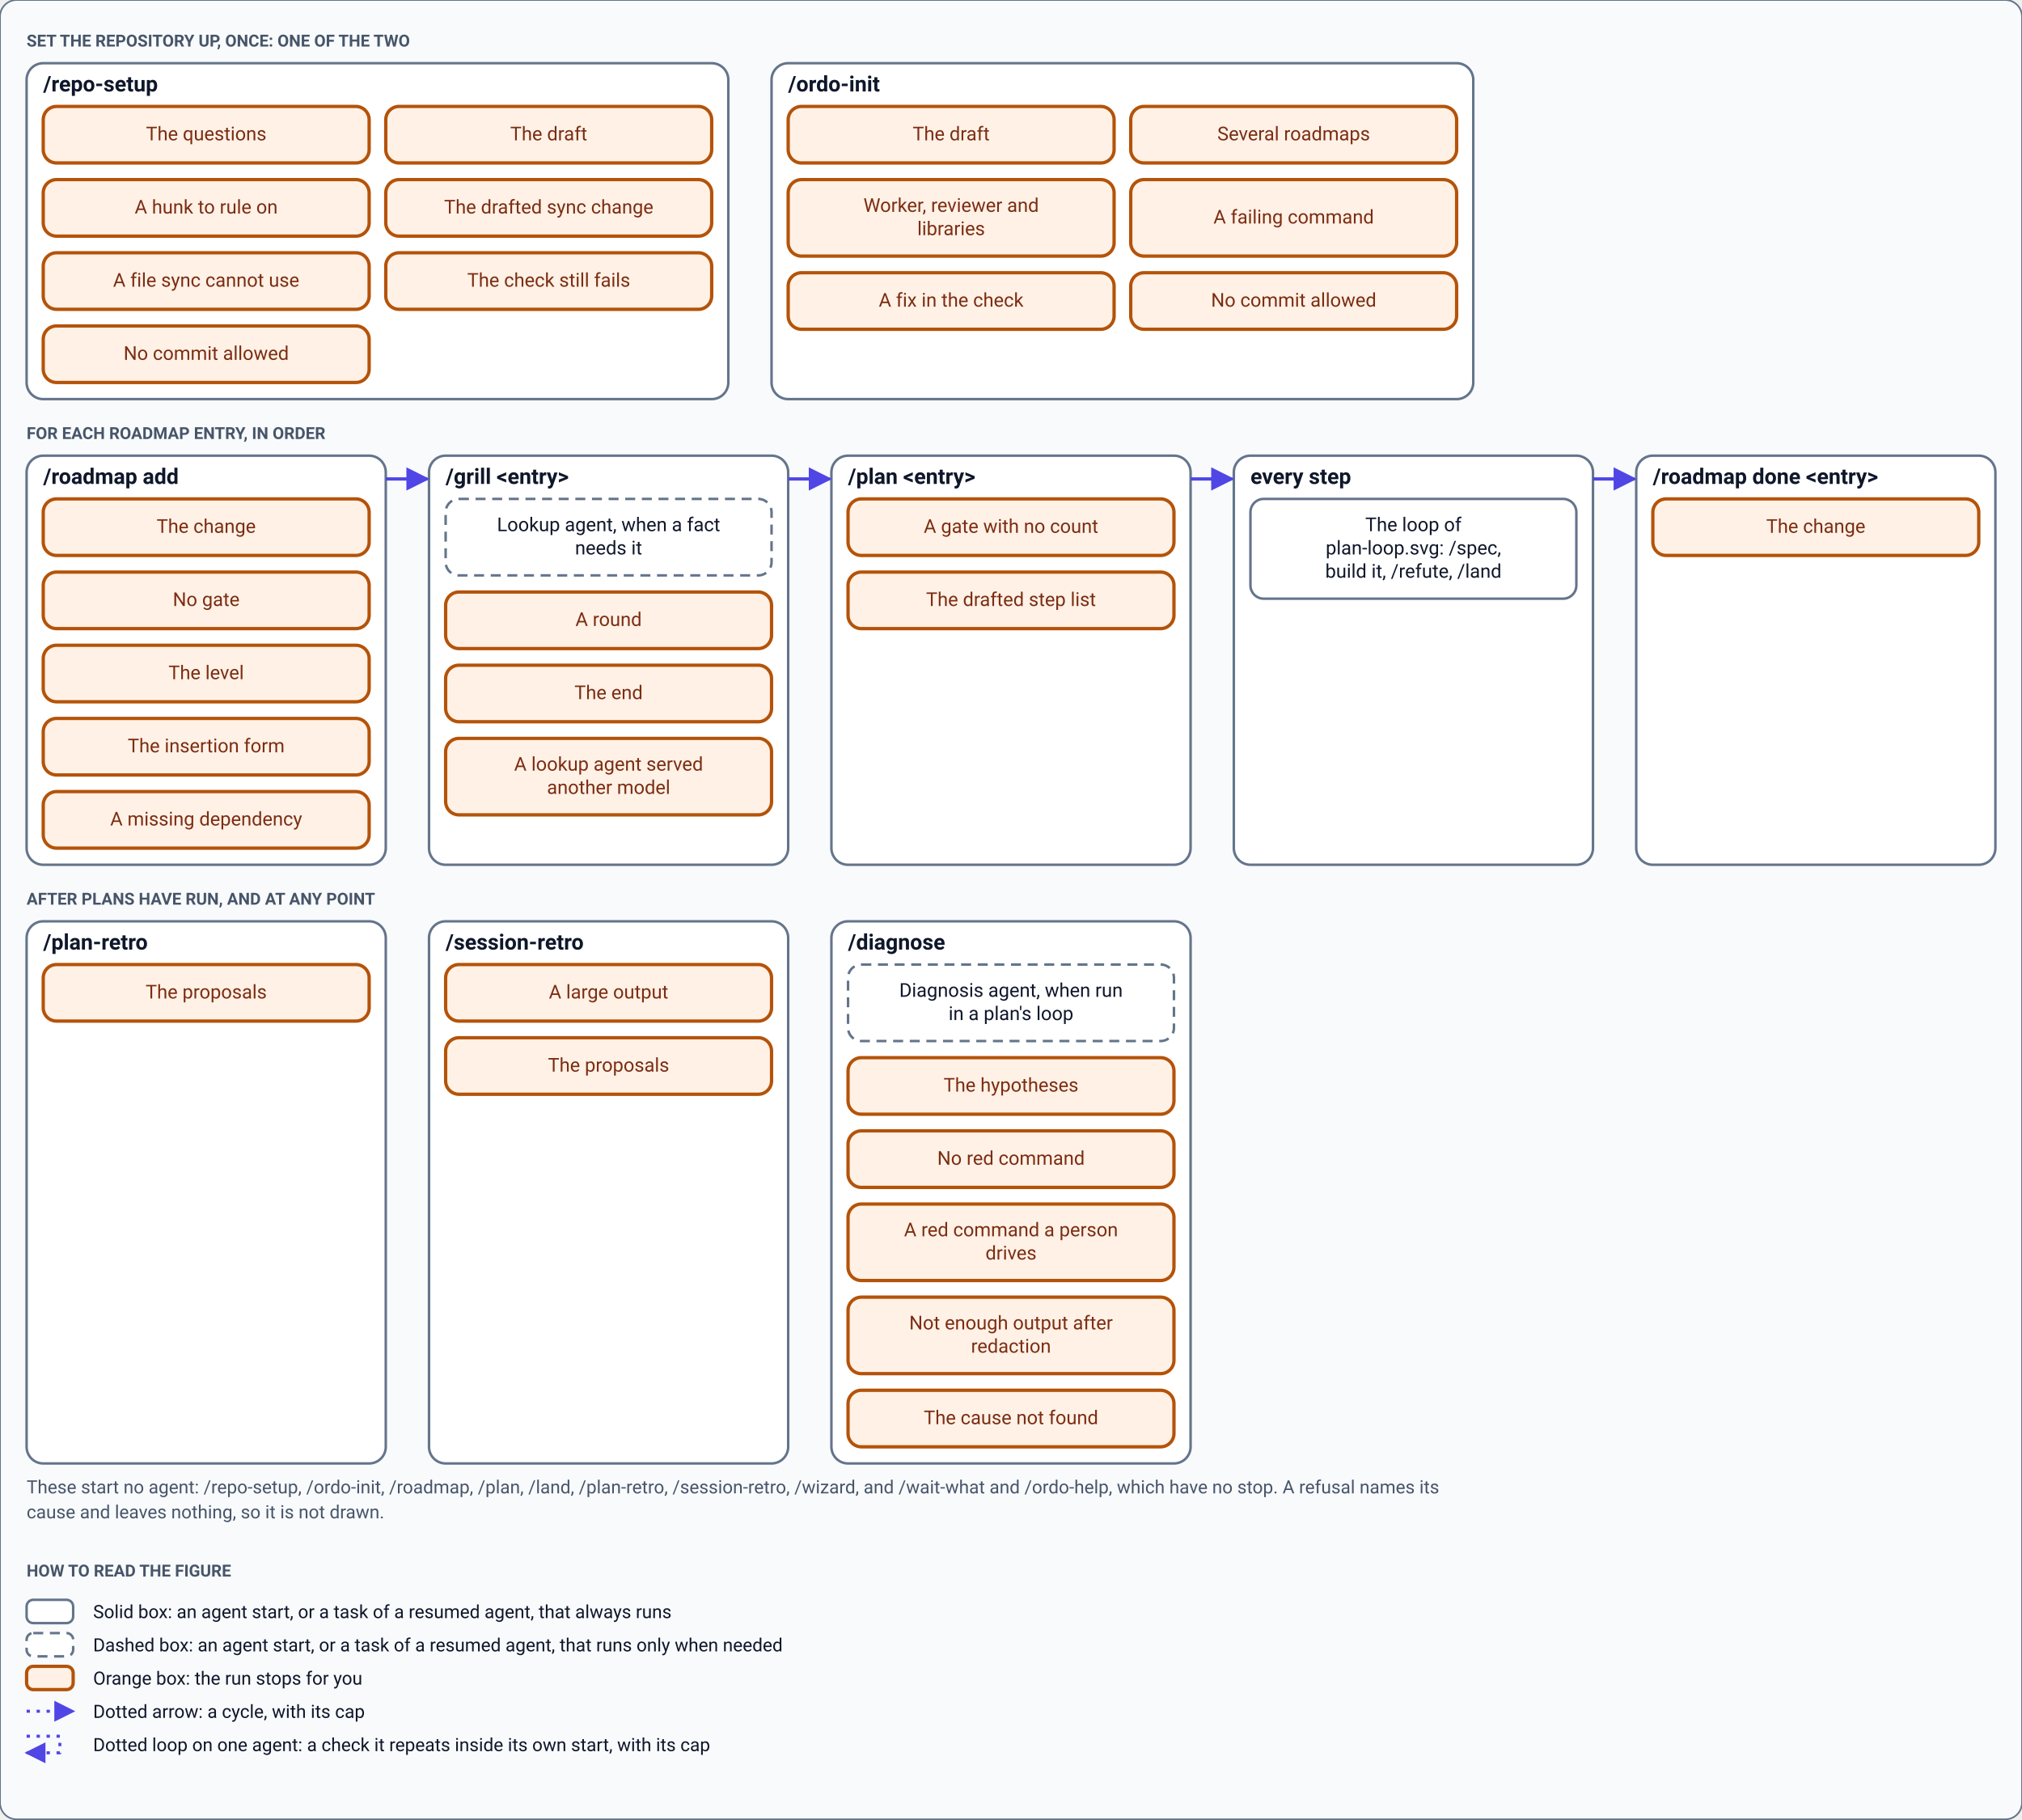
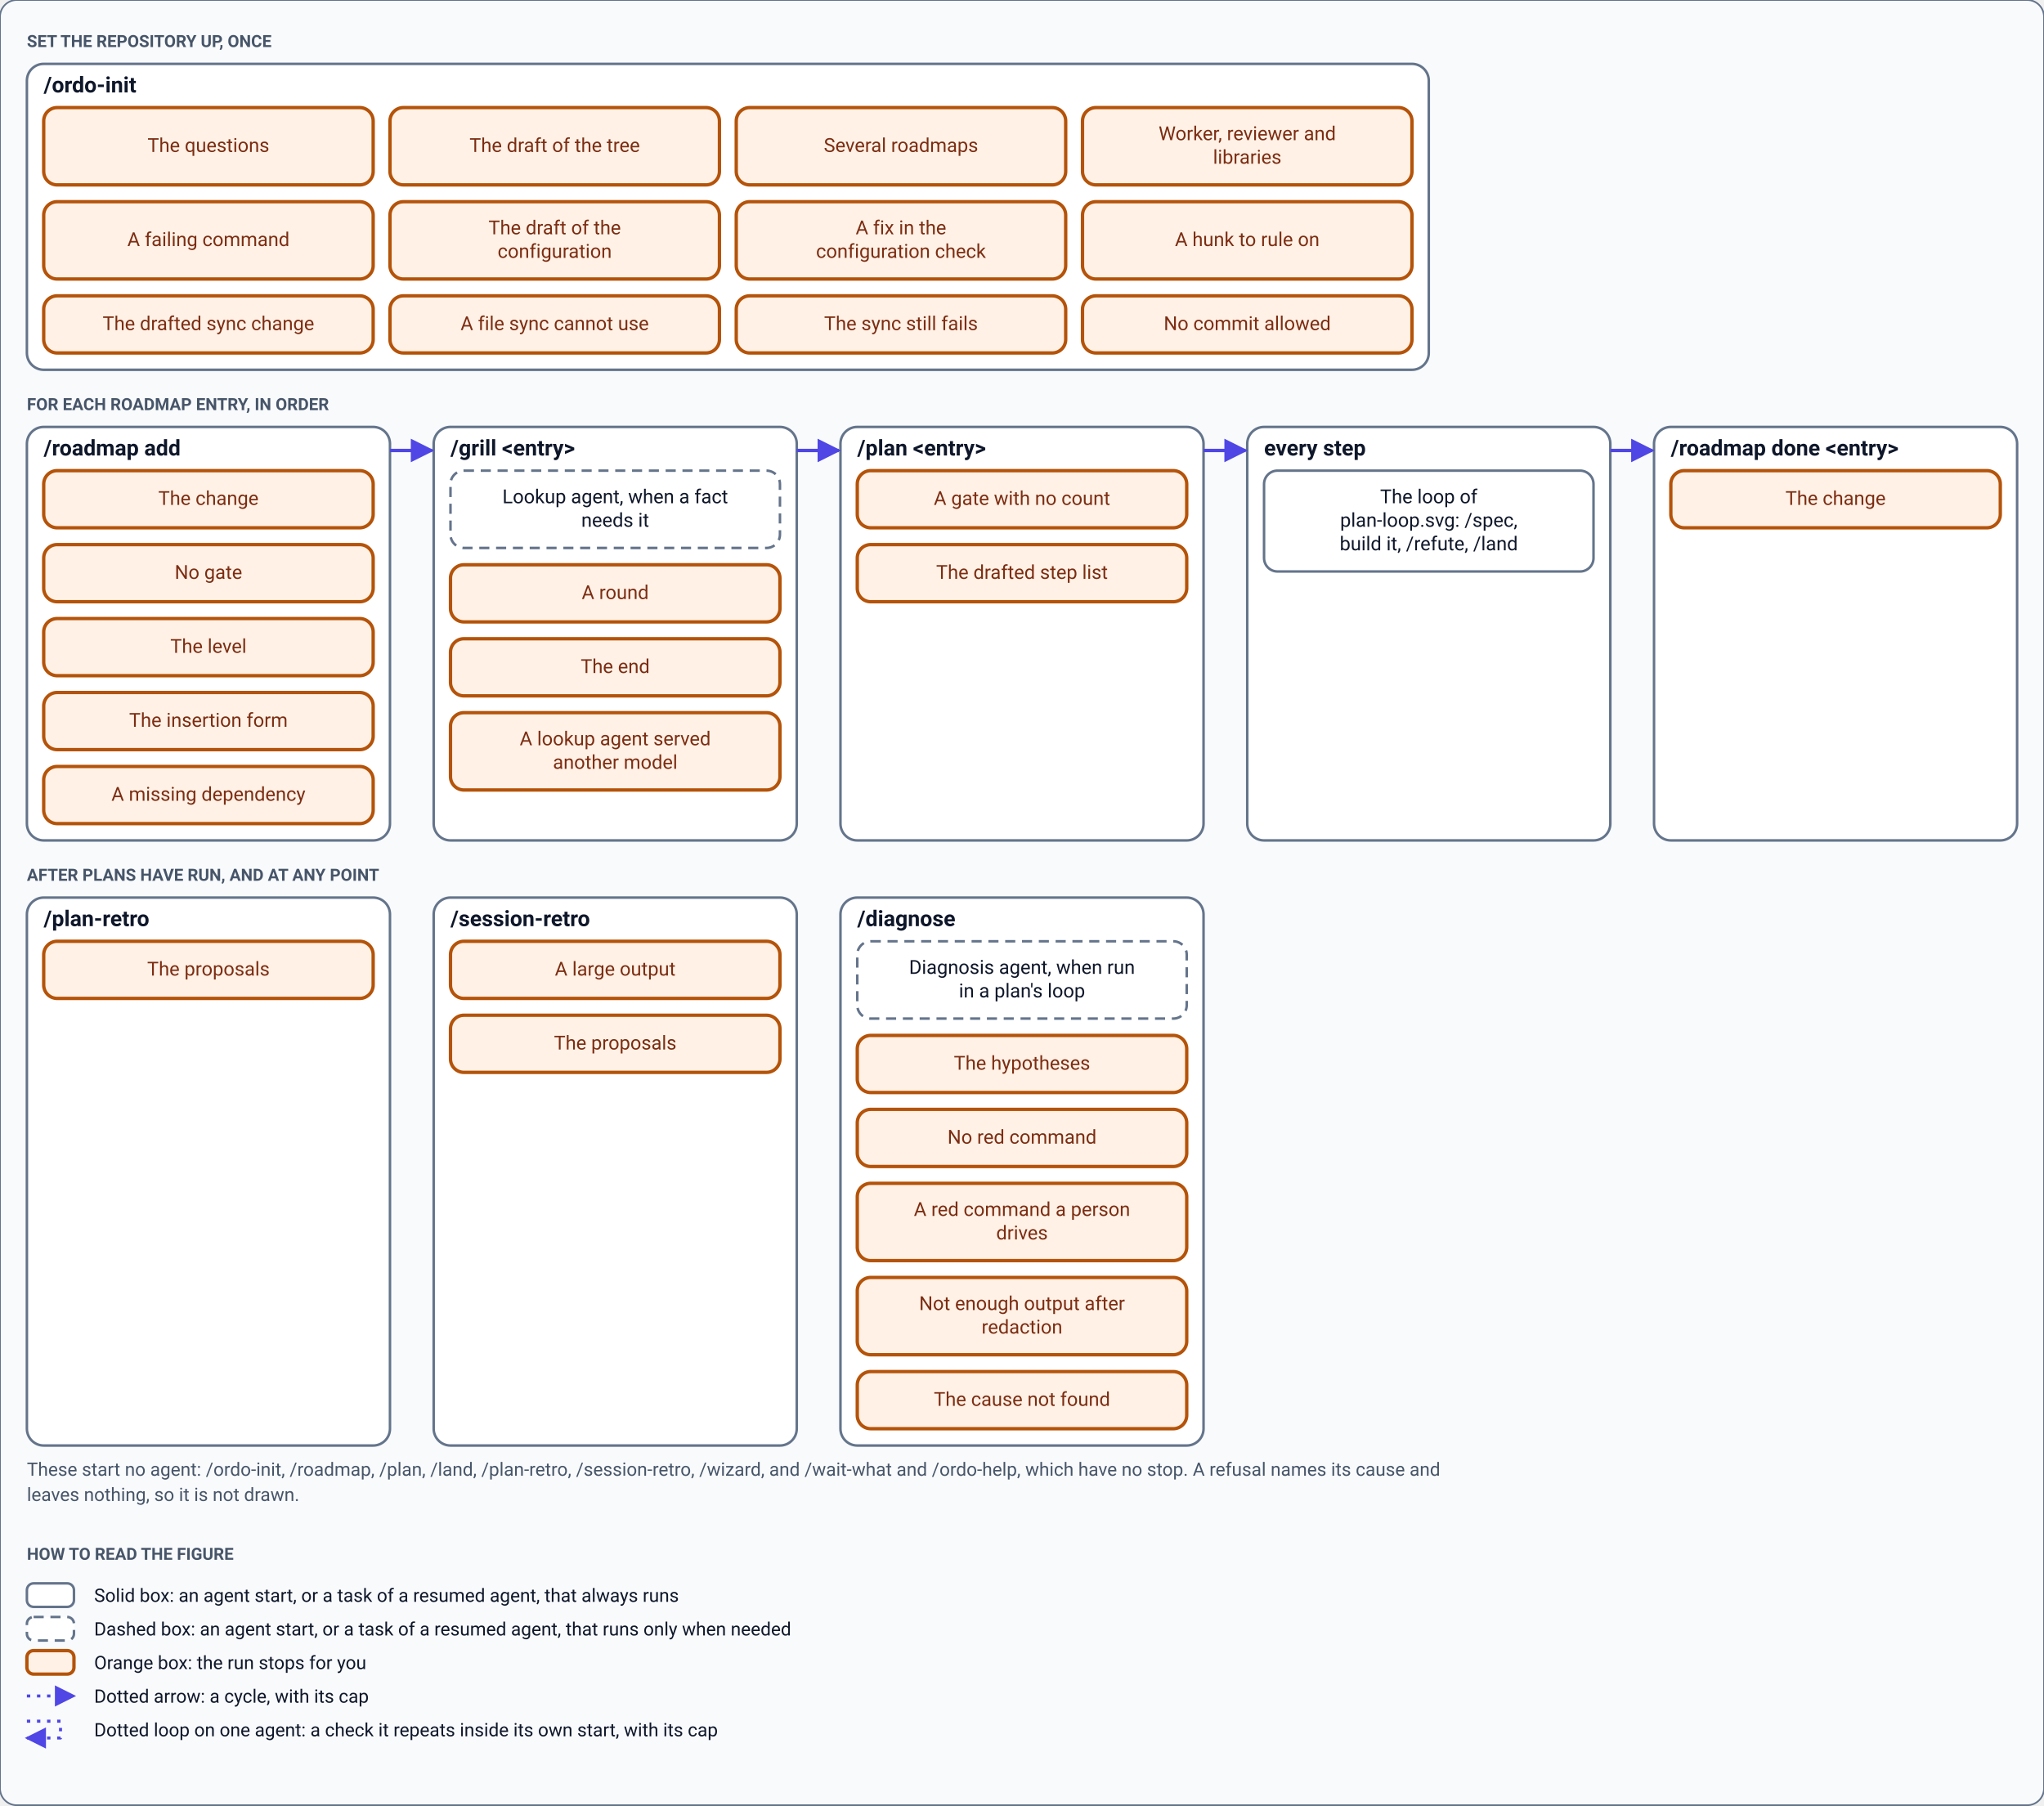
- <svg xmlns="http://www.w3.org/2000/svg" viewBox="0 0 1216 1094" width="1216" height="1094" role="img" aria-label="The pipeline of one roadmap entry, lane by lane: /repo-setup; /ordo-init; /roadmap add; /grill &lt;entry&gt;; /plan &lt;entry&gt;; every step; /roadmap done &lt;entry&gt;; /plan-retro; /session-retro; /diagnose. Boxes: The questions; The draft; A hunk to rule on; The drafted sync change; A file sync cannot use; The check still fails; No commit allowed; The draft; Several roadmaps; Worker, reviewer and libraries; A failing command; A fix in the check; No commit allowed; The change; No gate; The level; The insertion form; A missing dependency; Lookup agent, when a fact needs it; A round; The end; A lookup agent served another model; A gate with no count; The drafted step list; The loop of plan-loop.svg: /spec, build it, /refute, /land; The change; The proposals; A large output; The proposals; Diagnosis agent, when run in a plan's loop; The hypotheses; No red command; A red command a person drives; Not enough output after redaction; The cause not found.">
+ <svg xmlns="http://www.w3.org/2000/svg" viewBox="0 0 1216 1074" width="1216" height="1074" role="img" aria-label="The pipeline of one roadmap entry, lane by lane: /ordo-init; /roadmap add; /grill &lt;entry&gt;; /plan &lt;entry&gt;; every step; /roadmap done &lt;entry&gt;; /plan-retro; /session-retro; /diagnose. Boxes: The questions; The draft of the tree; Several roadmaps; Worker, reviewer and libraries; A failing command; The draft of the configuration; A fix in the configuration check; A hunk to rule on; The drafted sync change; A file sync cannot use; The sync still fails; No commit allowed; The change; No gate; The level; The insertion form; A missing dependency; Lookup agent, when a fact needs it; A round; The end; A lookup agent served another model; A gate with no count; The drafted step list; The loop of plan-loop.svg: /spec, build it, /refute, /land; The change; The proposals; A large output; The proposals; Diagnosis agent, when run in a plan's loop; The hypotheses; No red command; A red command a person drives; Not enough output after redaction; The cause not found.">
  <defs>
    <marker id="arrow" viewBox="0 0 10 10" refX="9" refY="5" markerWidth="7" markerHeight="7" orient="auto">
      <path d="M0,0 L10,5 L0,10 z" fill="#4f46e5" />
    </marker>
  </defs>
-   <rect x="0" y="0" width="1216" height="1094" rx="10" fill="#f8fafc" stroke="#64748b" />
-   <text x="16" y="28" font-family="ui-sans-serif, -apple-system, 'Segoe UI', Roboto, Helvetica, Arial, sans-serif" font-size="10" fill="#475569" font-weight="700" text-anchor="start">SET THE REPOSITORY UP, ONCE: ONE OF THE TWO</text>
-   <rect x="16" y="38" width="422" height="202" rx="10" fill="#ffffff" stroke="#64748b" stroke-width="1.5" />
-   <text x="26" y="55" font-family="ui-sans-serif, -apple-system, 'Segoe UI', Roboto, Helvetica, Arial, sans-serif" font-size="13" fill="#0f172a" font-weight="700" text-anchor="start">/repo-setup</text>
-   <rect x="26" y="64" width="196" height="34" rx="8" fill="#fff1e6" stroke="#b45309" stroke-width="2" />
-   <text x="124" y="84.4" font-family="ui-sans-serif, -apple-system, 'Segoe UI', Roboto, Helvetica, Arial, sans-serif" font-size="11.5" fill="#7c2d12" font-weight="400" text-anchor="middle">The questions</text>
-   <rect x="232" y="64" width="196" height="34" rx="8" fill="#fff1e6" stroke="#b45309" stroke-width="2" />
-   <text x="330" y="84.4" font-family="ui-sans-serif, -apple-system, 'Segoe UI', Roboto, Helvetica, Arial, sans-serif" font-size="11.5" fill="#7c2d12" font-weight="400" text-anchor="middle">The draft</text>
-   <rect x="26" y="108" width="196" height="34" rx="8" fill="#fff1e6" stroke="#b45309" stroke-width="2" />
-   <text x="124" y="128.4" font-family="ui-sans-serif, -apple-system, 'Segoe UI', Roboto, Helvetica, Arial, sans-serif" font-size="11.5" fill="#7c2d12" font-weight="400" text-anchor="middle">A hunk to rule on</text>
-   <rect x="232" y="108" width="196" height="34" rx="8" fill="#fff1e6" stroke="#b45309" stroke-width="2" />
-   <text x="330" y="128.4" font-family="ui-sans-serif, -apple-system, 'Segoe UI', Roboto, Helvetica, Arial, sans-serif" font-size="11.5" fill="#7c2d12" font-weight="400" text-anchor="middle">The drafted sync change</text>
-   <rect x="26" y="152" width="196" height="34" rx="8" fill="#fff1e6" stroke="#b45309" stroke-width="2" />
-   <text x="124" y="172.4" font-family="ui-sans-serif, -apple-system, 'Segoe UI', Roboto, Helvetica, Arial, sans-serif" font-size="11.5" fill="#7c2d12" font-weight="400" text-anchor="middle">A file sync cannot use</text>
-   <rect x="232" y="152" width="196" height="34" rx="8" fill="#fff1e6" stroke="#b45309" stroke-width="2" />
-   <text x="330" y="172.4" font-family="ui-sans-serif, -apple-system, 'Segoe UI', Roboto, Helvetica, Arial, sans-serif" font-size="11.5" fill="#7c2d12" font-weight="400" text-anchor="middle">The check still fails</text>
-   <rect x="26" y="196" width="196" height="34" rx="8" fill="#fff1e6" stroke="#b45309" stroke-width="2" />
-   <text x="124" y="216.4" font-family="ui-sans-serif, -apple-system, 'Segoe UI', Roboto, Helvetica, Arial, sans-serif" font-size="11.5" fill="#7c2d12" font-weight="400" text-anchor="middle">No commit allowed</text>
-   <rect x="464" y="38" width="422" height="202" rx="10" fill="#ffffff" stroke="#64748b" stroke-width="1.5" />
-   <text x="474" y="55" font-family="ui-sans-serif, -apple-system, 'Segoe UI', Roboto, Helvetica, Arial, sans-serif" font-size="13" fill="#0f172a" font-weight="700" text-anchor="start">/ordo-init</text>
-   <rect x="474" y="64" width="196" height="34" rx="8" fill="#fff1e6" stroke="#b45309" stroke-width="2" />
-   <text x="572" y="84.4" font-family="ui-sans-serif, -apple-system, 'Segoe UI', Roboto, Helvetica, Arial, sans-serif" font-size="11.5" fill="#7c2d12" font-weight="400" text-anchor="middle">The draft</text>
-   <rect x="680" y="64" width="196" height="34" rx="8" fill="#fff1e6" stroke="#b45309" stroke-width="2" />
-   <text x="778" y="84.4" font-family="ui-sans-serif, -apple-system, 'Segoe UI', Roboto, Helvetica, Arial, sans-serif" font-size="11.5" fill="#7c2d12" font-weight="400" text-anchor="middle">Several roadmaps</text>
-   <rect x="474" y="108" width="196" height="46" rx="8" fill="#fff1e6" stroke="#b45309" stroke-width="2" />
-   <text x="572" y="127.4" font-family="ui-sans-serif, -apple-system, 'Segoe UI', Roboto, Helvetica, Arial, sans-serif" font-size="11.5" fill="#7c2d12" font-weight="400" text-anchor="middle">Worker, reviewer and</text>
-   <text x="572" y="141.4" font-family="ui-sans-serif, -apple-system, 'Segoe UI', Roboto, Helvetica, Arial, sans-serif" font-size="11.5" fill="#7c2d12" font-weight="400" text-anchor="middle">libraries</text>
-   <rect x="680" y="108" width="196" height="46" rx="8" fill="#fff1e6" stroke="#b45309" stroke-width="2" />
-   <text x="778" y="134.4" font-family="ui-sans-serif, -apple-system, 'Segoe UI', Roboto, Helvetica, Arial, sans-serif" font-size="11.5" fill="#7c2d12" font-weight="400" text-anchor="middle">A failing command</text>
-   <rect x="474" y="164" width="196" height="34" rx="8" fill="#fff1e6" stroke="#b45309" stroke-width="2" />
-   <text x="572" y="184.4" font-family="ui-sans-serif, -apple-system, 'Segoe UI', Roboto, Helvetica, Arial, sans-serif" font-size="11.5" fill="#7c2d12" font-weight="400" text-anchor="middle">A fix in the check</text>
-   <rect x="680" y="164" width="196" height="34" rx="8" fill="#fff1e6" stroke="#b45309" stroke-width="2" />
-   <text x="778" y="184.4" font-family="ui-sans-serif, -apple-system, 'Segoe UI', Roboto, Helvetica, Arial, sans-serif" font-size="11.5" fill="#7c2d12" font-weight="400" text-anchor="middle">No commit allowed</text>
-   <text x="16" y="264" font-family="ui-sans-serif, -apple-system, 'Segoe UI', Roboto, Helvetica, Arial, sans-serif" font-size="10" fill="#475569" font-weight="700" text-anchor="start">FOR EACH ROADMAP ENTRY, IN ORDER</text>
-   <rect x="16" y="274" width="216" height="246" rx="10" fill="#ffffff" stroke="#64748b" stroke-width="1.5" />
-   <text x="26" y="291" font-family="ui-sans-serif, -apple-system, 'Segoe UI', Roboto, Helvetica, Arial, sans-serif" font-size="13" fill="#0f172a" font-weight="700" text-anchor="start">/roadmap add</text>
-   <rect x="26" y="300" width="196" height="34" rx="8" fill="#fff1e6" stroke="#b45309" stroke-width="2" />
-   <text x="124" y="320.4" font-family="ui-sans-serif, -apple-system, 'Segoe UI', Roboto, Helvetica, Arial, sans-serif" font-size="11.5" fill="#7c2d12" font-weight="400" text-anchor="middle">The change</text>
-   <rect x="26" y="344" width="196" height="34" rx="8" fill="#fff1e6" stroke="#b45309" stroke-width="2" />
-   <text x="124" y="364.4" font-family="ui-sans-serif, -apple-system, 'Segoe UI', Roboto, Helvetica, Arial, sans-serif" font-size="11.5" fill="#7c2d12" font-weight="400" text-anchor="middle">No gate</text>
-   <rect x="26" y="388" width="196" height="34" rx="8" fill="#fff1e6" stroke="#b45309" stroke-width="2" />
-   <text x="124" y="408.4" font-family="ui-sans-serif, -apple-system, 'Segoe UI', Roboto, Helvetica, Arial, sans-serif" font-size="11.5" fill="#7c2d12" font-weight="400" text-anchor="middle">The level</text>
-   <rect x="26" y="432" width="196" height="34" rx="8" fill="#fff1e6" stroke="#b45309" stroke-width="2" />
-   <text x="124" y="452.4" font-family="ui-sans-serif, -apple-system, 'Segoe UI', Roboto, Helvetica, Arial, sans-serif" font-size="11.5" fill="#7c2d12" font-weight="400" text-anchor="middle">The insertion form</text>
-   <rect x="26" y="476" width="196" height="34" rx="8" fill="#fff1e6" stroke="#b45309" stroke-width="2" />
-   <text x="124" y="496.4" font-family="ui-sans-serif, -apple-system, 'Segoe UI', Roboto, Helvetica, Arial, sans-serif" font-size="11.5" fill="#7c2d12" font-weight="400" text-anchor="middle">A missing dependency</text>
-   <rect x="258" y="274" width="216" height="246" rx="10" fill="#ffffff" stroke="#64748b" stroke-width="1.5" />
-   <text x="268" y="291" font-family="ui-sans-serif, -apple-system, 'Segoe UI', Roboto, Helvetica, Arial, sans-serif" font-size="13" fill="#0f172a" font-weight="700" text-anchor="start">/grill &lt;entry&gt;</text>
-   <rect x="268" y="300" width="196" height="46" rx="8" fill="#ffffff" stroke="#64748b" stroke-width="1.5" stroke-dasharray="6 4" />
-   <text x="366" y="319.4" font-family="ui-sans-serif, -apple-system, 'Segoe UI', Roboto, Helvetica, Arial, sans-serif" font-size="11.5" fill="#0f172a" font-weight="400" text-anchor="middle">Lookup agent, when a fact</text>
-   <text x="366" y="333.4" font-family="ui-sans-serif, -apple-system, 'Segoe UI', Roboto, Helvetica, Arial, sans-serif" font-size="11.5" fill="#0f172a" font-weight="400" text-anchor="middle">needs it</text>
-   <rect x="268" y="356" width="196" height="34" rx="8" fill="#fff1e6" stroke="#b45309" stroke-width="2" />
-   <text x="366" y="376.4" font-family="ui-sans-serif, -apple-system, 'Segoe UI', Roboto, Helvetica, Arial, sans-serif" font-size="11.5" fill="#7c2d12" font-weight="400" text-anchor="middle">A round</text>
-   <rect x="268" y="400" width="196" height="34" rx="8" fill="#fff1e6" stroke="#b45309" stroke-width="2" />
-   <text x="366" y="420.4" font-family="ui-sans-serif, -apple-system, 'Segoe UI', Roboto, Helvetica, Arial, sans-serif" font-size="11.5" fill="#7c2d12" font-weight="400" text-anchor="middle">The end</text>
-   <rect x="268" y="444" width="196" height="46" rx="8" fill="#fff1e6" stroke="#b45309" stroke-width="2" />
-   <text x="366" y="463.4" font-family="ui-sans-serif, -apple-system, 'Segoe UI', Roboto, Helvetica, Arial, sans-serif" font-size="11.5" fill="#7c2d12" font-weight="400" text-anchor="middle">A lookup agent served</text>
-   <text x="366" y="477.4" font-family="ui-sans-serif, -apple-system, 'Segoe UI', Roboto, Helvetica, Arial, sans-serif" font-size="11.5" fill="#7c2d12" font-weight="400" text-anchor="middle">another model</text>
-   <rect x="500" y="274" width="216" height="246" rx="10" fill="#ffffff" stroke="#64748b" stroke-width="1.5" />
-   <text x="510" y="291" font-family="ui-sans-serif, -apple-system, 'Segoe UI', Roboto, Helvetica, Arial, sans-serif" font-size="13" fill="#0f172a" font-weight="700" text-anchor="start">/plan &lt;entry&gt;</text>
-   <rect x="510" y="300" width="196" height="34" rx="8" fill="#fff1e6" stroke="#b45309" stroke-width="2" />
-   <text x="608" y="320.4" font-family="ui-sans-serif, -apple-system, 'Segoe UI', Roboto, Helvetica, Arial, sans-serif" font-size="11.5" fill="#7c2d12" font-weight="400" text-anchor="middle">A gate with no count</text>
-   <rect x="510" y="344" width="196" height="34" rx="8" fill="#fff1e6" stroke="#b45309" stroke-width="2" />
-   <text x="608" y="364.4" font-family="ui-sans-serif, -apple-system, 'Segoe UI', Roboto, Helvetica, Arial, sans-serif" font-size="11.5" fill="#7c2d12" font-weight="400" text-anchor="middle">The drafted step list</text>
-   <rect x="742" y="274" width="216" height="246" rx="10" fill="#ffffff" stroke="#64748b" stroke-width="1.5" />
-   <text x="752" y="291" font-family="ui-sans-serif, -apple-system, 'Segoe UI', Roboto, Helvetica, Arial, sans-serif" font-size="13" fill="#0f172a" font-weight="700" text-anchor="start">every step</text>
-   <rect x="752" y="300" width="196" height="60" rx="8" fill="#ffffff" stroke="#64748b" stroke-width="1.5" />
-   <text x="850" y="319.4" font-family="ui-sans-serif, -apple-system, 'Segoe UI', Roboto, Helvetica, Arial, sans-serif" font-size="11.5" fill="#0f172a" font-weight="400" text-anchor="middle">The loop of</text>
-   <text x="850" y="333.4" font-family="ui-sans-serif, -apple-system, 'Segoe UI', Roboto, Helvetica, Arial, sans-serif" font-size="11.5" fill="#0f172a" font-weight="400" text-anchor="middle">plan-loop.svg: /spec,</text>
-   <text x="850" y="347.4" font-family="ui-sans-serif, -apple-system, 'Segoe UI', Roboto, Helvetica, Arial, sans-serif" font-size="11.5" fill="#0f172a" font-weight="400" text-anchor="middle">build it, /refute, /land</text>
-   <rect x="984" y="274" width="216" height="246" rx="10" fill="#ffffff" stroke="#64748b" stroke-width="1.5" />
-   <text x="994" y="291" font-family="ui-sans-serif, -apple-system, 'Segoe UI', Roboto, Helvetica, Arial, sans-serif" font-size="13" fill="#0f172a" font-weight="700" text-anchor="start">/roadmap done &lt;entry&gt;</text>
-   <rect x="994" y="300" width="196" height="34" rx="8" fill="#fff1e6" stroke="#b45309" stroke-width="2" />
-   <text x="1092" y="320.4" font-family="ui-sans-serif, -apple-system, 'Segoe UI', Roboto, Helvetica, Arial, sans-serif" font-size="11.5" fill="#7c2d12" font-weight="400" text-anchor="middle">The change</text>
-   <path d="M232,288 L257,288" fill="none" stroke="#4f46e5" stroke-width="2" marker-end="url(#arrow)" stroke-linejoin="round" />
-   <path d="M474,288 L499,288" fill="none" stroke="#4f46e5" stroke-width="2" marker-end="url(#arrow)" stroke-linejoin="round" />
-   <path d="M716,288 L741,288" fill="none" stroke="#4f46e5" stroke-width="2" marker-end="url(#arrow)" stroke-linejoin="round" />
-   <path d="M958,288 L983,288" fill="none" stroke="#4f46e5" stroke-width="2" marker-end="url(#arrow)" stroke-linejoin="round" />
-   <text x="16" y="544" font-family="ui-sans-serif, -apple-system, 'Segoe UI', Roboto, Helvetica, Arial, sans-serif" font-size="10" fill="#475569" font-weight="700" text-anchor="start">AFTER PLANS HAVE RUN, AND AT ANY POINT</text>
-   <rect x="16" y="554" width="216" height="326" rx="10" fill="#ffffff" stroke="#64748b" stroke-width="1.5" />
-   <text x="26" y="571" font-family="ui-sans-serif, -apple-system, 'Segoe UI', Roboto, Helvetica, Arial, sans-serif" font-size="13" fill="#0f172a" font-weight="700" text-anchor="start">/plan-retro</text>
-   <rect x="26" y="580" width="196" height="34" rx="8" fill="#fff1e6" stroke="#b45309" stroke-width="2" />
-   <text x="124" y="600.4" font-family="ui-sans-serif, -apple-system, 'Segoe UI', Roboto, Helvetica, Arial, sans-serif" font-size="11.5" fill="#7c2d12" font-weight="400" text-anchor="middle">The proposals</text>
-   <rect x="258" y="554" width="216" height="326" rx="10" fill="#ffffff" stroke="#64748b" stroke-width="1.5" />
-   <text x="268" y="571" font-family="ui-sans-serif, -apple-system, 'Segoe UI', Roboto, Helvetica, Arial, sans-serif" font-size="13" fill="#0f172a" font-weight="700" text-anchor="start">/session-retro</text>
-   <rect x="268" y="580" width="196" height="34" rx="8" fill="#fff1e6" stroke="#b45309" stroke-width="2" />
-   <text x="366" y="600.4" font-family="ui-sans-serif, -apple-system, 'Segoe UI', Roboto, Helvetica, Arial, sans-serif" font-size="11.5" fill="#7c2d12" font-weight="400" text-anchor="middle">A large output</text>
-   <rect x="268" y="624" width="196" height="34" rx="8" fill="#fff1e6" stroke="#b45309" stroke-width="2" />
-   <text x="366" y="644.4" font-family="ui-sans-serif, -apple-system, 'Segoe UI', Roboto, Helvetica, Arial, sans-serif" font-size="11.5" fill="#7c2d12" font-weight="400" text-anchor="middle">The proposals</text>
-   <rect x="500" y="554" width="216" height="326" rx="10" fill="#ffffff" stroke="#64748b" stroke-width="1.5" />
-   <text x="510" y="571" font-family="ui-sans-serif, -apple-system, 'Segoe UI', Roboto, Helvetica, Arial, sans-serif" font-size="13" fill="#0f172a" font-weight="700" text-anchor="start">/diagnose</text>
-   <rect x="510" y="580" width="196" height="46" rx="8" fill="#ffffff" stroke="#64748b" stroke-width="1.5" stroke-dasharray="6 4" />
-   <text x="608" y="599.4" font-family="ui-sans-serif, -apple-system, 'Segoe UI', Roboto, Helvetica, Arial, sans-serif" font-size="11.5" fill="#0f172a" font-weight="400" text-anchor="middle">Diagnosis agent, when run</text>
-   <text x="608" y="613.4" font-family="ui-sans-serif, -apple-system, 'Segoe UI', Roboto, Helvetica, Arial, sans-serif" font-size="11.5" fill="#0f172a" font-weight="400" text-anchor="middle">in a plan's loop</text>
-   <rect x="510" y="636" width="196" height="34" rx="8" fill="#fff1e6" stroke="#b45309" stroke-width="2" />
-   <text x="608" y="656.4" font-family="ui-sans-serif, -apple-system, 'Segoe UI', Roboto, Helvetica, Arial, sans-serif" font-size="11.5" fill="#7c2d12" font-weight="400" text-anchor="middle">The hypotheses</text>
-   <rect x="510" y="680" width="196" height="34" rx="8" fill="#fff1e6" stroke="#b45309" stroke-width="2" />
-   <text x="608" y="700.4" font-family="ui-sans-serif, -apple-system, 'Segoe UI', Roboto, Helvetica, Arial, sans-serif" font-size="11.5" fill="#7c2d12" font-weight="400" text-anchor="middle">No red command</text>
-   <rect x="510" y="724" width="196" height="46" rx="8" fill="#fff1e6" stroke="#b45309" stroke-width="2" />
-   <text x="608" y="743.4" font-family="ui-sans-serif, -apple-system, 'Segoe UI', Roboto, Helvetica, Arial, sans-serif" font-size="11.5" fill="#7c2d12" font-weight="400" text-anchor="middle">A red command a person</text>
-   <text x="608" y="757.4" font-family="ui-sans-serif, -apple-system, 'Segoe UI', Roboto, Helvetica, Arial, sans-serif" font-size="11.5" fill="#7c2d12" font-weight="400" text-anchor="middle">drives</text>
-   <rect x="510" y="780" width="196" height="46" rx="8" fill="#fff1e6" stroke="#b45309" stroke-width="2" />
-   <text x="608" y="799.4" font-family="ui-sans-serif, -apple-system, 'Segoe UI', Roboto, Helvetica, Arial, sans-serif" font-size="11.5" fill="#7c2d12" font-weight="400" text-anchor="middle">Not enough output after</text>
-   <text x="608" y="813.4" font-family="ui-sans-serif, -apple-system, 'Segoe UI', Roboto, Helvetica, Arial, sans-serif" font-size="11.5" fill="#7c2d12" font-weight="400" text-anchor="middle">redaction</text>
-   <rect x="510" y="836" width="196" height="34" rx="8" fill="#fff1e6" stroke="#b45309" stroke-width="2" />
-   <text x="608" y="856.4" font-family="ui-sans-serif, -apple-system, 'Segoe UI', Roboto, Helvetica, Arial, sans-serif" font-size="11.5" fill="#7c2d12" font-weight="400" text-anchor="middle">The cause not found</text>
-   <text x="16" y="898" font-family="ui-sans-serif, -apple-system, 'Segoe UI', Roboto, Helvetica, Arial, sans-serif" font-size="11" fill="#475569" font-weight="400" text-anchor="start">These start no agent: /repo-setup, /ordo-init, /roadmap, /plan, /land, /plan-retro, /session-retro, /wizard, and /wait-what and /ordo-help, which have no stop. A refusal names its</text>
-   <text x="16" y="913" font-family="ui-sans-serif, -apple-system, 'Segoe UI', Roboto, Helvetica, Arial, sans-serif" font-size="11" fill="#475569" font-weight="400" text-anchor="start">cause and leaves nothing, so it is not drawn.</text>
-   <text x="16" y="948" font-family="ui-sans-serif, -apple-system, 'Segoe UI', Roboto, Helvetica, Arial, sans-serif" font-size="10" fill="#475569" font-weight="700" text-anchor="start">HOW TO READ THE FIGURE</text>
-   <rect x="16" y="962" width="28" height="14" rx="4" fill="#ffffff" stroke="#64748b" stroke-width="1.5" />
-   <text x="56" y="973" font-family="ui-sans-serif, -apple-system, 'Segoe UI', Roboto, Helvetica, Arial, sans-serif" font-size="11" fill="#0f172a" font-weight="400" text-anchor="start">Solid box: an agent start, or a task of a resumed agent, that always runs</text>
-   <rect x="16" y="982" width="28" height="14" rx="4" fill="#ffffff" stroke="#64748b" stroke-width="1.5" stroke-dasharray="6 4" />
-   <text x="56" y="993" font-family="ui-sans-serif, -apple-system, 'Segoe UI', Roboto, Helvetica, Arial, sans-serif" font-size="11" fill="#0f172a" font-weight="400" text-anchor="start">Dashed box: an agent start, or a task of a resumed agent, that runs only when needed</text>
-   <rect x="16" y="1002" width="28" height="14" rx="4" fill="#fff1e6" stroke="#b45309" stroke-width="2" />
-   <text x="56" y="1013" font-family="ui-sans-serif, -apple-system, 'Segoe UI', Roboto, Helvetica, Arial, sans-serif" font-size="11" fill="#0f172a" font-weight="400" text-anchor="start">Orange box: the run stops for you</text>
-   <path d="M16,1029 L44,1029" fill="none" stroke="#4f46e5" stroke-width="1.8" stroke-dasharray="2 4" marker-end="url(#arrow)" stroke-linejoin="round" />
-   <text x="56" y="1033" font-family="ui-sans-serif, -apple-system, 'Segoe UI', Roboto, Helvetica, Arial, sans-serif" font-size="11" fill="#0f172a" font-weight="400" text-anchor="start">Dotted arrow: a cycle, with its cap</text>
-   <path d="M16,1044 L36,1044 L36,1054 L16,1054" fill="none" stroke="#4f46e5" stroke-width="1.8" stroke-dasharray="2 4" marker-end="url(#arrow)" stroke-linejoin="round" />
-   <text x="56" y="1053" font-family="ui-sans-serif, -apple-system, 'Segoe UI', Roboto, Helvetica, Arial, sans-serif" font-size="11" fill="#0f172a" font-weight="400" text-anchor="start">Dotted loop on one agent: a check it repeats inside its own start, with its cap</text>
+   <rect x="0" y="0" width="1216" height="1074" rx="10" fill="#f8fafc" stroke="#64748b" />
+   <text x="16" y="28" font-family="ui-sans-serif, -apple-system, 'Segoe UI', Roboto, Helvetica, Arial, sans-serif" font-size="10" fill="#475569" font-weight="700" text-anchor="start">SET THE REPOSITORY UP, ONCE</text>
+   <rect x="16" y="38" width="834" height="182" rx="10" fill="#ffffff" stroke="#64748b" stroke-width="1.5" />
+   <text x="26" y="55" font-family="ui-sans-serif, -apple-system, 'Segoe UI', Roboto, Helvetica, Arial, sans-serif" font-size="13" fill="#0f172a" font-weight="700" text-anchor="start">/ordo-init</text>
+   <rect x="26" y="64" width="196" height="46" rx="8" fill="#fff1e6" stroke="#b45309" stroke-width="2" />
+   <text x="124" y="90.4" font-family="ui-sans-serif, -apple-system, 'Segoe UI', Roboto, Helvetica, Arial, sans-serif" font-size="11.5" fill="#7c2d12" font-weight="400" text-anchor="middle">The questions</text>
+   <rect x="232" y="64" width="196" height="46" rx="8" fill="#fff1e6" stroke="#b45309" stroke-width="2" />
+   <text x="330" y="90.4" font-family="ui-sans-serif, -apple-system, 'Segoe UI', Roboto, Helvetica, Arial, sans-serif" font-size="11.5" fill="#7c2d12" font-weight="400" text-anchor="middle">The draft of the tree</text>
+   <rect x="438" y="64" width="196" height="46" rx="8" fill="#fff1e6" stroke="#b45309" stroke-width="2" />
+   <text x="536" y="90.4" font-family="ui-sans-serif, -apple-system, 'Segoe UI', Roboto, Helvetica, Arial, sans-serif" font-size="11.5" fill="#7c2d12" font-weight="400" text-anchor="middle">Several roadmaps</text>
+   <rect x="644" y="64" width="196" height="46" rx="8" fill="#fff1e6" stroke="#b45309" stroke-width="2" />
+   <text x="742" y="83.4" font-family="ui-sans-serif, -apple-system, 'Segoe UI', Roboto, Helvetica, Arial, sans-serif" font-size="11.5" fill="#7c2d12" font-weight="400" text-anchor="middle">Worker, reviewer and</text>
+   <text x="742" y="97.4" font-family="ui-sans-serif, -apple-system, 'Segoe UI', Roboto, Helvetica, Arial, sans-serif" font-size="11.5" fill="#7c2d12" font-weight="400" text-anchor="middle">libraries</text>
+   <rect x="26" y="120" width="196" height="46" rx="8" fill="#fff1e6" stroke="#b45309" stroke-width="2" />
+   <text x="124" y="146.4" font-family="ui-sans-serif, -apple-system, 'Segoe UI', Roboto, Helvetica, Arial, sans-serif" font-size="11.5" fill="#7c2d12" font-weight="400" text-anchor="middle">A failing command</text>
+   <rect x="232" y="120" width="196" height="46" rx="8" fill="#fff1e6" stroke="#b45309" stroke-width="2" />
+   <text x="330" y="139.4" font-family="ui-sans-serif, -apple-system, 'Segoe UI', Roboto, Helvetica, Arial, sans-serif" font-size="11.5" fill="#7c2d12" font-weight="400" text-anchor="middle">The draft of the</text>
+   <text x="330" y="153.4" font-family="ui-sans-serif, -apple-system, 'Segoe UI', Roboto, Helvetica, Arial, sans-serif" font-size="11.5" fill="#7c2d12" font-weight="400" text-anchor="middle">configuration</text>
+   <rect x="438" y="120" width="196" height="46" rx="8" fill="#fff1e6" stroke="#b45309" stroke-width="2" />
+   <text x="536" y="139.4" font-family="ui-sans-serif, -apple-system, 'Segoe UI', Roboto, Helvetica, Arial, sans-serif" font-size="11.5" fill="#7c2d12" font-weight="400" text-anchor="middle">A fix in the</text>
+   <text x="536" y="153.4" font-family="ui-sans-serif, -apple-system, 'Segoe UI', Roboto, Helvetica, Arial, sans-serif" font-size="11.5" fill="#7c2d12" font-weight="400" text-anchor="middle">configuration check</text>
+   <rect x="644" y="120" width="196" height="46" rx="8" fill="#fff1e6" stroke="#b45309" stroke-width="2" />
+   <text x="742" y="146.4" font-family="ui-sans-serif, -apple-system, 'Segoe UI', Roboto, Helvetica, Arial, sans-serif" font-size="11.5" fill="#7c2d12" font-weight="400" text-anchor="middle">A hunk to rule on</text>
+   <rect x="26" y="176" width="196" height="34" rx="8" fill="#fff1e6" stroke="#b45309" stroke-width="2" />
+   <text x="124" y="196.4" font-family="ui-sans-serif, -apple-system, 'Segoe UI', Roboto, Helvetica, Arial, sans-serif" font-size="11.5" fill="#7c2d12" font-weight="400" text-anchor="middle">The drafted sync change</text>
+   <rect x="232" y="176" width="196" height="34" rx="8" fill="#fff1e6" stroke="#b45309" stroke-width="2" />
+   <text x="330" y="196.4" font-family="ui-sans-serif, -apple-system, 'Segoe UI', Roboto, Helvetica, Arial, sans-serif" font-size="11.5" fill="#7c2d12" font-weight="400" text-anchor="middle">A file sync cannot use</text>
+   <rect x="438" y="176" width="196" height="34" rx="8" fill="#fff1e6" stroke="#b45309" stroke-width="2" />
+   <text x="536" y="196.4" font-family="ui-sans-serif, -apple-system, 'Segoe UI', Roboto, Helvetica, Arial, sans-serif" font-size="11.5" fill="#7c2d12" font-weight="400" text-anchor="middle">The sync still fails</text>
+   <rect x="644" y="176" width="196" height="34" rx="8" fill="#fff1e6" stroke="#b45309" stroke-width="2" />
+   <text x="742" y="196.4" font-family="ui-sans-serif, -apple-system, 'Segoe UI', Roboto, Helvetica, Arial, sans-serif" font-size="11.5" fill="#7c2d12" font-weight="400" text-anchor="middle">No commit allowed</text>
+   <text x="16" y="244" font-family="ui-sans-serif, -apple-system, 'Segoe UI', Roboto, Helvetica, Arial, sans-serif" font-size="10" fill="#475569" font-weight="700" text-anchor="start">FOR EACH ROADMAP ENTRY, IN ORDER</text>
+   <rect x="16" y="254" width="216" height="246" rx="10" fill="#ffffff" stroke="#64748b" stroke-width="1.5" />
+   <text x="26" y="271" font-family="ui-sans-serif, -apple-system, 'Segoe UI', Roboto, Helvetica, Arial, sans-serif" font-size="13" fill="#0f172a" font-weight="700" text-anchor="start">/roadmap add</text>
+   <rect x="26" y="280" width="196" height="34" rx="8" fill="#fff1e6" stroke="#b45309" stroke-width="2" />
+   <text x="124" y="300.4" font-family="ui-sans-serif, -apple-system, 'Segoe UI', Roboto, Helvetica, Arial, sans-serif" font-size="11.5" fill="#7c2d12" font-weight="400" text-anchor="middle">The change</text>
+   <rect x="26" y="324" width="196" height="34" rx="8" fill="#fff1e6" stroke="#b45309" stroke-width="2" />
+   <text x="124" y="344.4" font-family="ui-sans-serif, -apple-system, 'Segoe UI', Roboto, Helvetica, Arial, sans-serif" font-size="11.5" fill="#7c2d12" font-weight="400" text-anchor="middle">No gate</text>
+   <rect x="26" y="368" width="196" height="34" rx="8" fill="#fff1e6" stroke="#b45309" stroke-width="2" />
+   <text x="124" y="388.4" font-family="ui-sans-serif, -apple-system, 'Segoe UI', Roboto, Helvetica, Arial, sans-serif" font-size="11.5" fill="#7c2d12" font-weight="400" text-anchor="middle">The level</text>
+   <rect x="26" y="412" width="196" height="34" rx="8" fill="#fff1e6" stroke="#b45309" stroke-width="2" />
+   <text x="124" y="432.4" font-family="ui-sans-serif, -apple-system, 'Segoe UI', Roboto, Helvetica, Arial, sans-serif" font-size="11.5" fill="#7c2d12" font-weight="400" text-anchor="middle">The insertion form</text>
+   <rect x="26" y="456" width="196" height="34" rx="8" fill="#fff1e6" stroke="#b45309" stroke-width="2" />
+   <text x="124" y="476.4" font-family="ui-sans-serif, -apple-system, 'Segoe UI', Roboto, Helvetica, Arial, sans-serif" font-size="11.5" fill="#7c2d12" font-weight="400" text-anchor="middle">A missing dependency</text>
+   <rect x="258" y="254" width="216" height="246" rx="10" fill="#ffffff" stroke="#64748b" stroke-width="1.5" />
+   <text x="268" y="271" font-family="ui-sans-serif, -apple-system, 'Segoe UI', Roboto, Helvetica, Arial, sans-serif" font-size="13" fill="#0f172a" font-weight="700" text-anchor="start">/grill &lt;entry&gt;</text>
+   <rect x="268" y="280" width="196" height="46" rx="8" fill="#ffffff" stroke="#64748b" stroke-width="1.5" stroke-dasharray="6 4" />
+   <text x="366" y="299.4" font-family="ui-sans-serif, -apple-system, 'Segoe UI', Roboto, Helvetica, Arial, sans-serif" font-size="11.5" fill="#0f172a" font-weight="400" text-anchor="middle">Lookup agent, when a fact</text>
+   <text x="366" y="313.4" font-family="ui-sans-serif, -apple-system, 'Segoe UI', Roboto, Helvetica, Arial, sans-serif" font-size="11.5" fill="#0f172a" font-weight="400" text-anchor="middle">needs it</text>
+   <rect x="268" y="336" width="196" height="34" rx="8" fill="#fff1e6" stroke="#b45309" stroke-width="2" />
+   <text x="366" y="356.4" font-family="ui-sans-serif, -apple-system, 'Segoe UI', Roboto, Helvetica, Arial, sans-serif" font-size="11.5" fill="#7c2d12" font-weight="400" text-anchor="middle">A round</text>
+   <rect x="268" y="380" width="196" height="34" rx="8" fill="#fff1e6" stroke="#b45309" stroke-width="2" />
+   <text x="366" y="400.4" font-family="ui-sans-serif, -apple-system, 'Segoe UI', Roboto, Helvetica, Arial, sans-serif" font-size="11.5" fill="#7c2d12" font-weight="400" text-anchor="middle">The end</text>
+   <rect x="268" y="424" width="196" height="46" rx="8" fill="#fff1e6" stroke="#b45309" stroke-width="2" />
+   <text x="366" y="443.4" font-family="ui-sans-serif, -apple-system, 'Segoe UI', Roboto, Helvetica, Arial, sans-serif" font-size="11.5" fill="#7c2d12" font-weight="400" text-anchor="middle">A lookup agent served</text>
+   <text x="366" y="457.4" font-family="ui-sans-serif, -apple-system, 'Segoe UI', Roboto, Helvetica, Arial, sans-serif" font-size="11.5" fill="#7c2d12" font-weight="400" text-anchor="middle">another model</text>
+   <rect x="500" y="254" width="216" height="246" rx="10" fill="#ffffff" stroke="#64748b" stroke-width="1.5" />
+   <text x="510" y="271" font-family="ui-sans-serif, -apple-system, 'Segoe UI', Roboto, Helvetica, Arial, sans-serif" font-size="13" fill="#0f172a" font-weight="700" text-anchor="start">/plan &lt;entry&gt;</text>
+   <rect x="510" y="280" width="196" height="34" rx="8" fill="#fff1e6" stroke="#b45309" stroke-width="2" />
+   <text x="608" y="300.4" font-family="ui-sans-serif, -apple-system, 'Segoe UI', Roboto, Helvetica, Arial, sans-serif" font-size="11.5" fill="#7c2d12" font-weight="400" text-anchor="middle">A gate with no count</text>
+   <rect x="510" y="324" width="196" height="34" rx="8" fill="#fff1e6" stroke="#b45309" stroke-width="2" />
+   <text x="608" y="344.4" font-family="ui-sans-serif, -apple-system, 'Segoe UI', Roboto, Helvetica, Arial, sans-serif" font-size="11.5" fill="#7c2d12" font-weight="400" text-anchor="middle">The drafted step list</text>
+   <rect x="742" y="254" width="216" height="246" rx="10" fill="#ffffff" stroke="#64748b" stroke-width="1.5" />
+   <text x="752" y="271" font-family="ui-sans-serif, -apple-system, 'Segoe UI', Roboto, Helvetica, Arial, sans-serif" font-size="13" fill="#0f172a" font-weight="700" text-anchor="start">every step</text>
+   <rect x="752" y="280" width="196" height="60" rx="8" fill="#ffffff" stroke="#64748b" stroke-width="1.5" />
+   <text x="850" y="299.4" font-family="ui-sans-serif, -apple-system, 'Segoe UI', Roboto, Helvetica, Arial, sans-serif" font-size="11.5" fill="#0f172a" font-weight="400" text-anchor="middle">The loop of</text>
+   <text x="850" y="313.4" font-family="ui-sans-serif, -apple-system, 'Segoe UI', Roboto, Helvetica, Arial, sans-serif" font-size="11.5" fill="#0f172a" font-weight="400" text-anchor="middle">plan-loop.svg: /spec,</text>
+   <text x="850" y="327.4" font-family="ui-sans-serif, -apple-system, 'Segoe UI', Roboto, Helvetica, Arial, sans-serif" font-size="11.5" fill="#0f172a" font-weight="400" text-anchor="middle">build it, /refute, /land</text>
+   <rect x="984" y="254" width="216" height="246" rx="10" fill="#ffffff" stroke="#64748b" stroke-width="1.5" />
+   <text x="994" y="271" font-family="ui-sans-serif, -apple-system, 'Segoe UI', Roboto, Helvetica, Arial, sans-serif" font-size="13" fill="#0f172a" font-weight="700" text-anchor="start">/roadmap done &lt;entry&gt;</text>
+   <rect x="994" y="280" width="196" height="34" rx="8" fill="#fff1e6" stroke="#b45309" stroke-width="2" />
+   <text x="1092" y="300.4" font-family="ui-sans-serif, -apple-system, 'Segoe UI', Roboto, Helvetica, Arial, sans-serif" font-size="11.5" fill="#7c2d12" font-weight="400" text-anchor="middle">The change</text>
+   <path d="M232,268 L257,268" fill="none" stroke="#4f46e5" stroke-width="2" marker-end="url(#arrow)" stroke-linejoin="round" />
+   <path d="M474,268 L499,268" fill="none" stroke="#4f46e5" stroke-width="2" marker-end="url(#arrow)" stroke-linejoin="round" />
+   <path d="M716,268 L741,268" fill="none" stroke="#4f46e5" stroke-width="2" marker-end="url(#arrow)" stroke-linejoin="round" />
+   <path d="M958,268 L983,268" fill="none" stroke="#4f46e5" stroke-width="2" marker-end="url(#arrow)" stroke-linejoin="round" />
+   <text x="16" y="524" font-family="ui-sans-serif, -apple-system, 'Segoe UI', Roboto, Helvetica, Arial, sans-serif" font-size="10" fill="#475569" font-weight="700" text-anchor="start">AFTER PLANS HAVE RUN, AND AT ANY POINT</text>
+   <rect x="16" y="534" width="216" height="326" rx="10" fill="#ffffff" stroke="#64748b" stroke-width="1.5" />
+   <text x="26" y="551" font-family="ui-sans-serif, -apple-system, 'Segoe UI', Roboto, Helvetica, Arial, sans-serif" font-size="13" fill="#0f172a" font-weight="700" text-anchor="start">/plan-retro</text>
+   <rect x="26" y="560" width="196" height="34" rx="8" fill="#fff1e6" stroke="#b45309" stroke-width="2" />
+   <text x="124" y="580.4" font-family="ui-sans-serif, -apple-system, 'Segoe UI', Roboto, Helvetica, Arial, sans-serif" font-size="11.5" fill="#7c2d12" font-weight="400" text-anchor="middle">The proposals</text>
+   <rect x="258" y="534" width="216" height="326" rx="10" fill="#ffffff" stroke="#64748b" stroke-width="1.5" />
+   <text x="268" y="551" font-family="ui-sans-serif, -apple-system, 'Segoe UI', Roboto, Helvetica, Arial, sans-serif" font-size="13" fill="#0f172a" font-weight="700" text-anchor="start">/session-retro</text>
+   <rect x="268" y="560" width="196" height="34" rx="8" fill="#fff1e6" stroke="#b45309" stroke-width="2" />
+   <text x="366" y="580.4" font-family="ui-sans-serif, -apple-system, 'Segoe UI', Roboto, Helvetica, Arial, sans-serif" font-size="11.5" fill="#7c2d12" font-weight="400" text-anchor="middle">A large output</text>
+   <rect x="268" y="604" width="196" height="34" rx="8" fill="#fff1e6" stroke="#b45309" stroke-width="2" />
+   <text x="366" y="624.4" font-family="ui-sans-serif, -apple-system, 'Segoe UI', Roboto, Helvetica, Arial, sans-serif" font-size="11.5" fill="#7c2d12" font-weight="400" text-anchor="middle">The proposals</text>
+   <rect x="500" y="534" width="216" height="326" rx="10" fill="#ffffff" stroke="#64748b" stroke-width="1.5" />
+   <text x="510" y="551" font-family="ui-sans-serif, -apple-system, 'Segoe UI', Roboto, Helvetica, Arial, sans-serif" font-size="13" fill="#0f172a" font-weight="700" text-anchor="start">/diagnose</text>
+   <rect x="510" y="560" width="196" height="46" rx="8" fill="#ffffff" stroke="#64748b" stroke-width="1.5" stroke-dasharray="6 4" />
+   <text x="608" y="579.4" font-family="ui-sans-serif, -apple-system, 'Segoe UI', Roboto, Helvetica, Arial, sans-serif" font-size="11.5" fill="#0f172a" font-weight="400" text-anchor="middle">Diagnosis agent, when run</text>
+   <text x="608" y="593.4" font-family="ui-sans-serif, -apple-system, 'Segoe UI', Roboto, Helvetica, Arial, sans-serif" font-size="11.5" fill="#0f172a" font-weight="400" text-anchor="middle">in a plan's loop</text>
+   <rect x="510" y="616" width="196" height="34" rx="8" fill="#fff1e6" stroke="#b45309" stroke-width="2" />
+   <text x="608" y="636.4" font-family="ui-sans-serif, -apple-system, 'Segoe UI', Roboto, Helvetica, Arial, sans-serif" font-size="11.5" fill="#7c2d12" font-weight="400" text-anchor="middle">The hypotheses</text>
+   <rect x="510" y="660" width="196" height="34" rx="8" fill="#fff1e6" stroke="#b45309" stroke-width="2" />
+   <text x="608" y="680.4" font-family="ui-sans-serif, -apple-system, 'Segoe UI', Roboto, Helvetica, Arial, sans-serif" font-size="11.5" fill="#7c2d12" font-weight="400" text-anchor="middle">No red command</text>
+   <rect x="510" y="704" width="196" height="46" rx="8" fill="#fff1e6" stroke="#b45309" stroke-width="2" />
+   <text x="608" y="723.4" font-family="ui-sans-serif, -apple-system, 'Segoe UI', Roboto, Helvetica, Arial, sans-serif" font-size="11.5" fill="#7c2d12" font-weight="400" text-anchor="middle">A red command a person</text>
+   <text x="608" y="737.4" font-family="ui-sans-serif, -apple-system, 'Segoe UI', Roboto, Helvetica, Arial, sans-serif" font-size="11.5" fill="#7c2d12" font-weight="400" text-anchor="middle">drives</text>
+   <rect x="510" y="760" width="196" height="46" rx="8" fill="#fff1e6" stroke="#b45309" stroke-width="2" />
+   <text x="608" y="779.4" font-family="ui-sans-serif, -apple-system, 'Segoe UI', Roboto, Helvetica, Arial, sans-serif" font-size="11.5" fill="#7c2d12" font-weight="400" text-anchor="middle">Not enough output after</text>
+   <text x="608" y="793.4" font-family="ui-sans-serif, -apple-system, 'Segoe UI', Roboto, Helvetica, Arial, sans-serif" font-size="11.5" fill="#7c2d12" font-weight="400" text-anchor="middle">redaction</text>
+   <rect x="510" y="816" width="196" height="34" rx="8" fill="#fff1e6" stroke="#b45309" stroke-width="2" />
+   <text x="608" y="836.4" font-family="ui-sans-serif, -apple-system, 'Segoe UI', Roboto, Helvetica, Arial, sans-serif" font-size="11.5" fill="#7c2d12" font-weight="400" text-anchor="middle">The cause not found</text>
+   <text x="16" y="878" font-family="ui-sans-serif, -apple-system, 'Segoe UI', Roboto, Helvetica, Arial, sans-serif" font-size="11" fill="#475569" font-weight="400" text-anchor="start">These start no agent: /ordo-init, /roadmap, /plan, /land, /plan-retro, /session-retro, /wizard, and /wait-what and /ordo-help, which have no stop. A refusal names its cause and</text>
+   <text x="16" y="893" font-family="ui-sans-serif, -apple-system, 'Segoe UI', Roboto, Helvetica, Arial, sans-serif" font-size="11" fill="#475569" font-weight="400" text-anchor="start">leaves nothing, so it is not drawn.</text>
+   <text x="16" y="928" font-family="ui-sans-serif, -apple-system, 'Segoe UI', Roboto, Helvetica, Arial, sans-serif" font-size="10" fill="#475569" font-weight="700" text-anchor="start">HOW TO READ THE FIGURE</text>
+   <rect x="16" y="942" width="28" height="14" rx="4" fill="#ffffff" stroke="#64748b" stroke-width="1.5" />
+   <text x="56" y="953" font-family="ui-sans-serif, -apple-system, 'Segoe UI', Roboto, Helvetica, Arial, sans-serif" font-size="11" fill="#0f172a" font-weight="400" text-anchor="start">Solid box: an agent start, or a task of a resumed agent, that always runs</text>
+   <rect x="16" y="962" width="28" height="14" rx="4" fill="#ffffff" stroke="#64748b" stroke-width="1.5" stroke-dasharray="6 4" />
+   <text x="56" y="973" font-family="ui-sans-serif, -apple-system, 'Segoe UI', Roboto, Helvetica, Arial, sans-serif" font-size="11" fill="#0f172a" font-weight="400" text-anchor="start">Dashed box: an agent start, or a task of a resumed agent, that runs only when needed</text>
+   <rect x="16" y="982" width="28" height="14" rx="4" fill="#fff1e6" stroke="#b45309" stroke-width="2" />
+   <text x="56" y="993" font-family="ui-sans-serif, -apple-system, 'Segoe UI', Roboto, Helvetica, Arial, sans-serif" font-size="11" fill="#0f172a" font-weight="400" text-anchor="start">Orange box: the run stops for you</text>
+   <path d="M16,1009 L44,1009" fill="none" stroke="#4f46e5" stroke-width="1.8" stroke-dasharray="2 4" marker-end="url(#arrow)" stroke-linejoin="round" />
+   <text x="56" y="1013" font-family="ui-sans-serif, -apple-system, 'Segoe UI', Roboto, Helvetica, Arial, sans-serif" font-size="11" fill="#0f172a" font-weight="400" text-anchor="start">Dotted arrow: a cycle, with its cap</text>
+   <path d="M16,1024 L36,1024 L36,1034 L16,1034" fill="none" stroke="#4f46e5" stroke-width="1.8" stroke-dasharray="2 4" marker-end="url(#arrow)" stroke-linejoin="round" />
+   <text x="56" y="1033" font-family="ui-sans-serif, -apple-system, 'Segoe UI', Roboto, Helvetica, Arial, sans-serif" font-size="11" fill="#0f172a" font-weight="400" text-anchor="start">Dotted loop on one agent: a check it repeats inside its own start, with its cap</text>
</svg>
